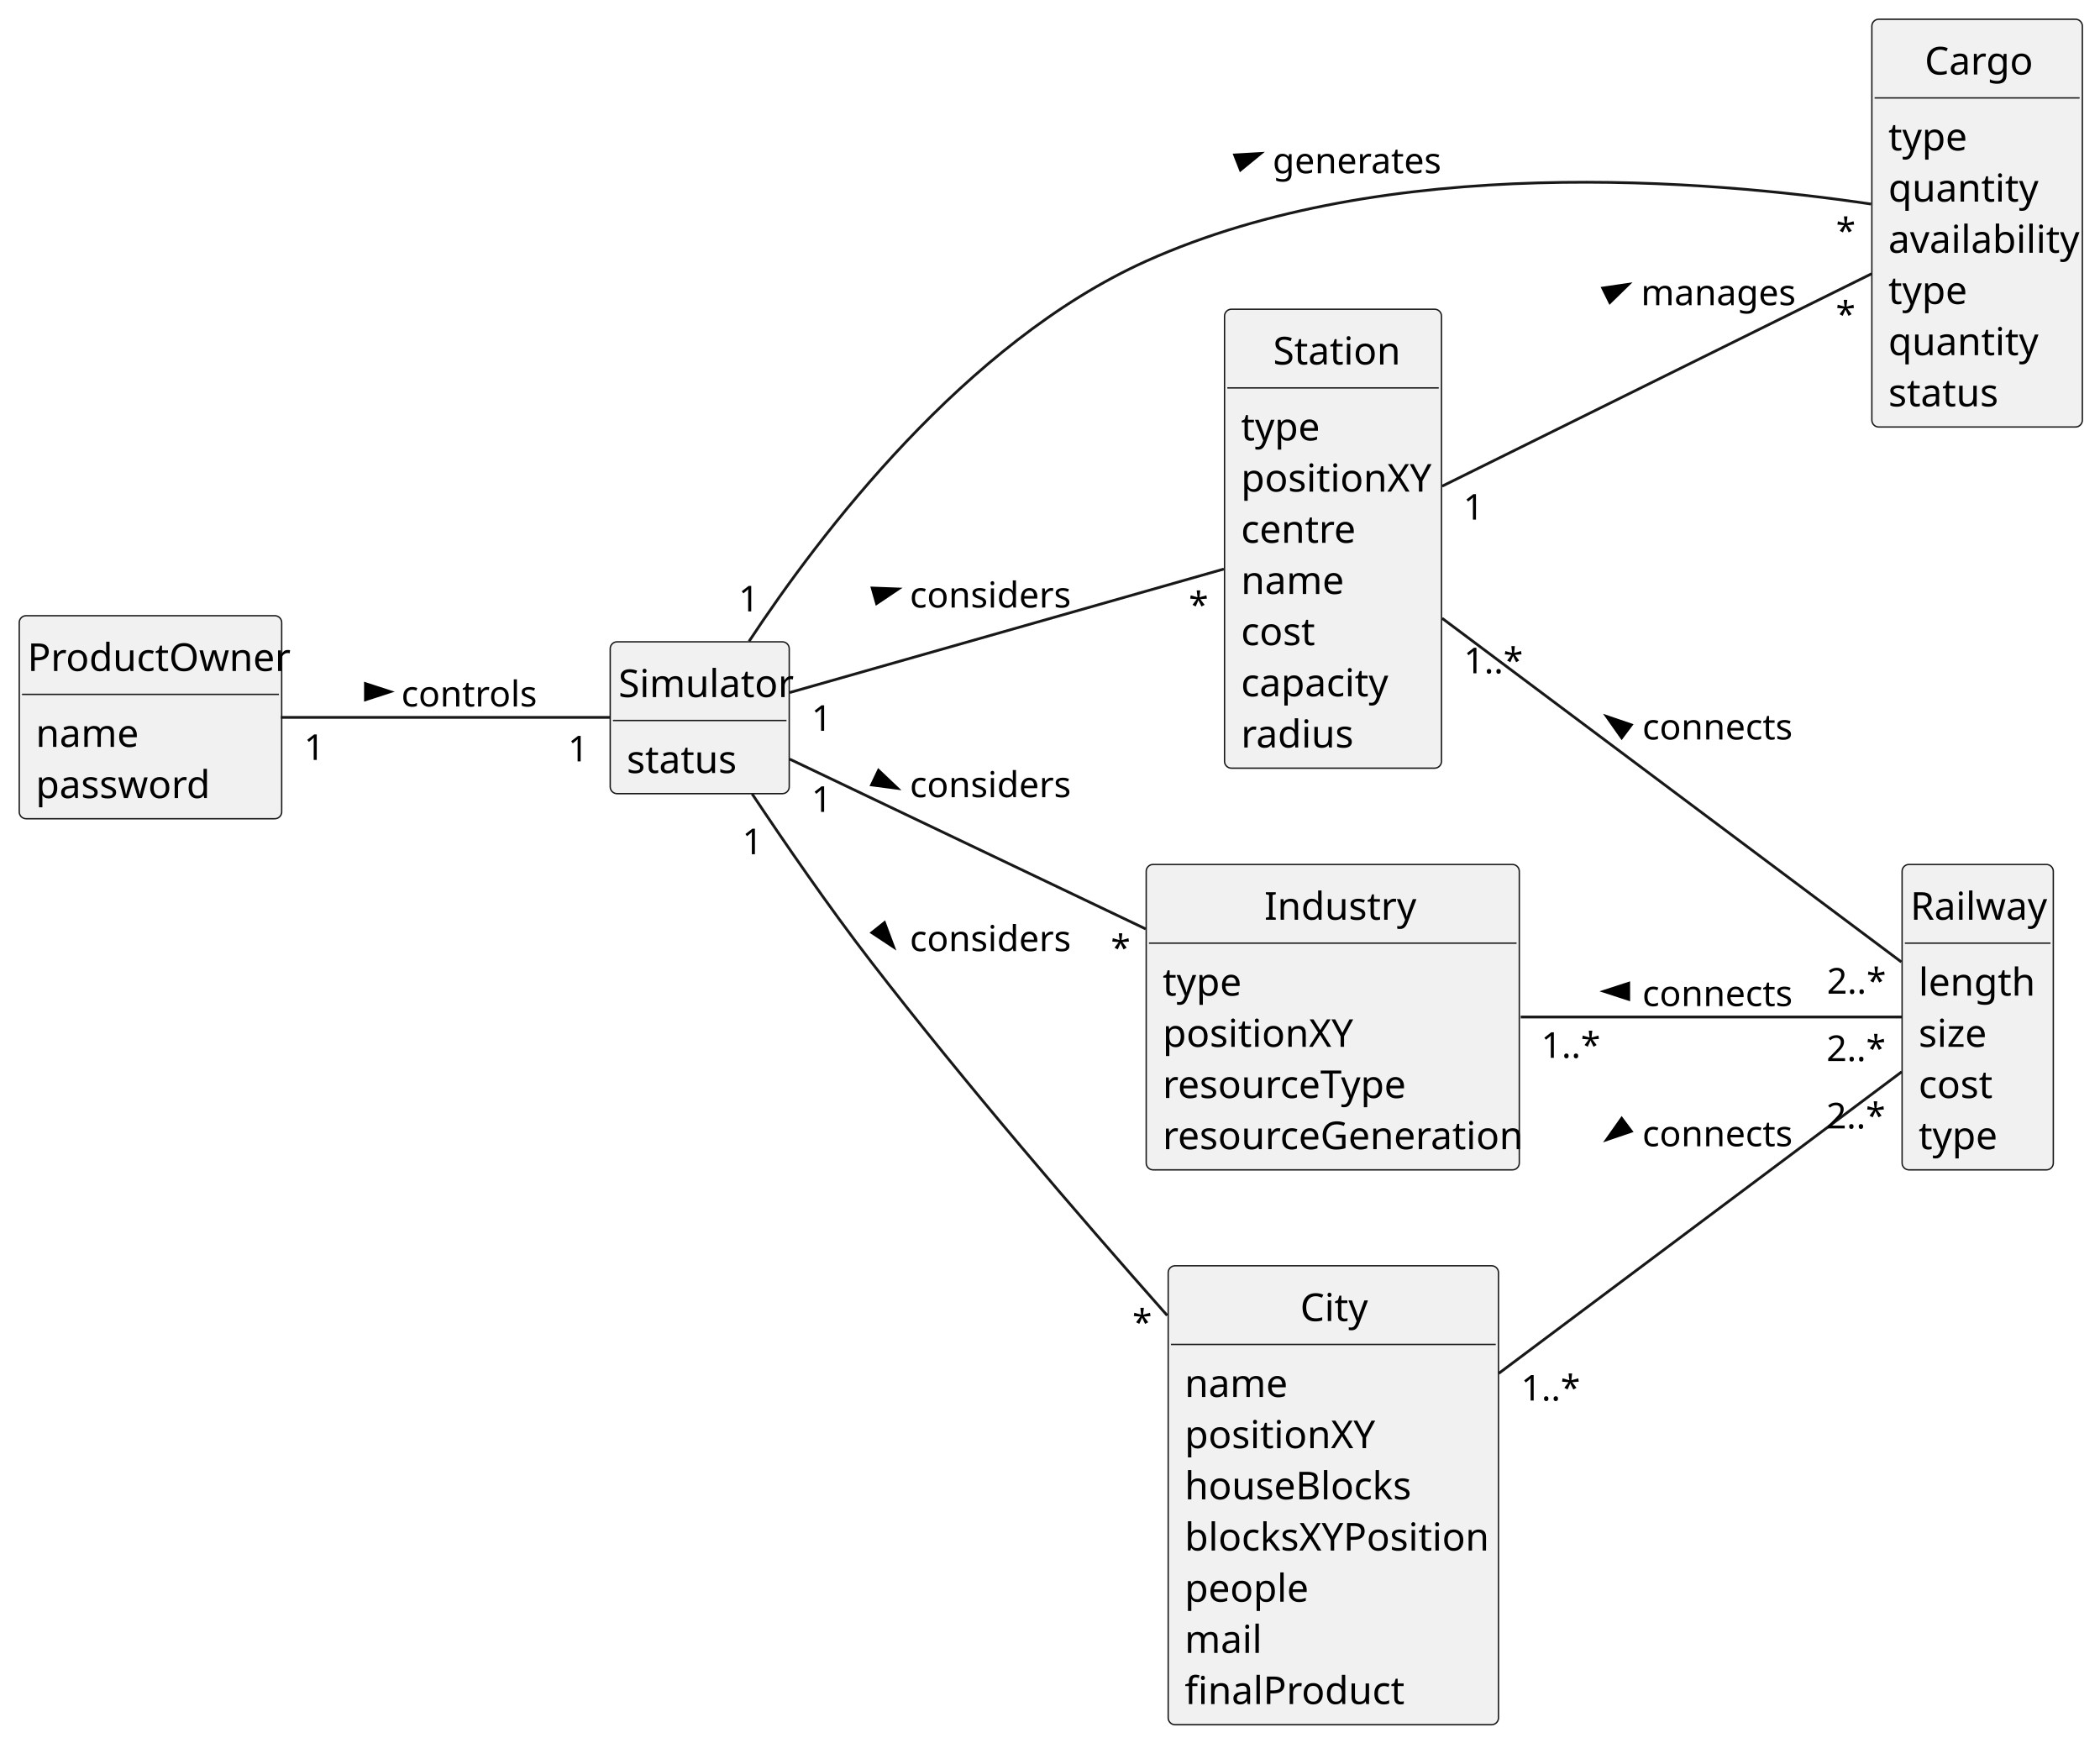
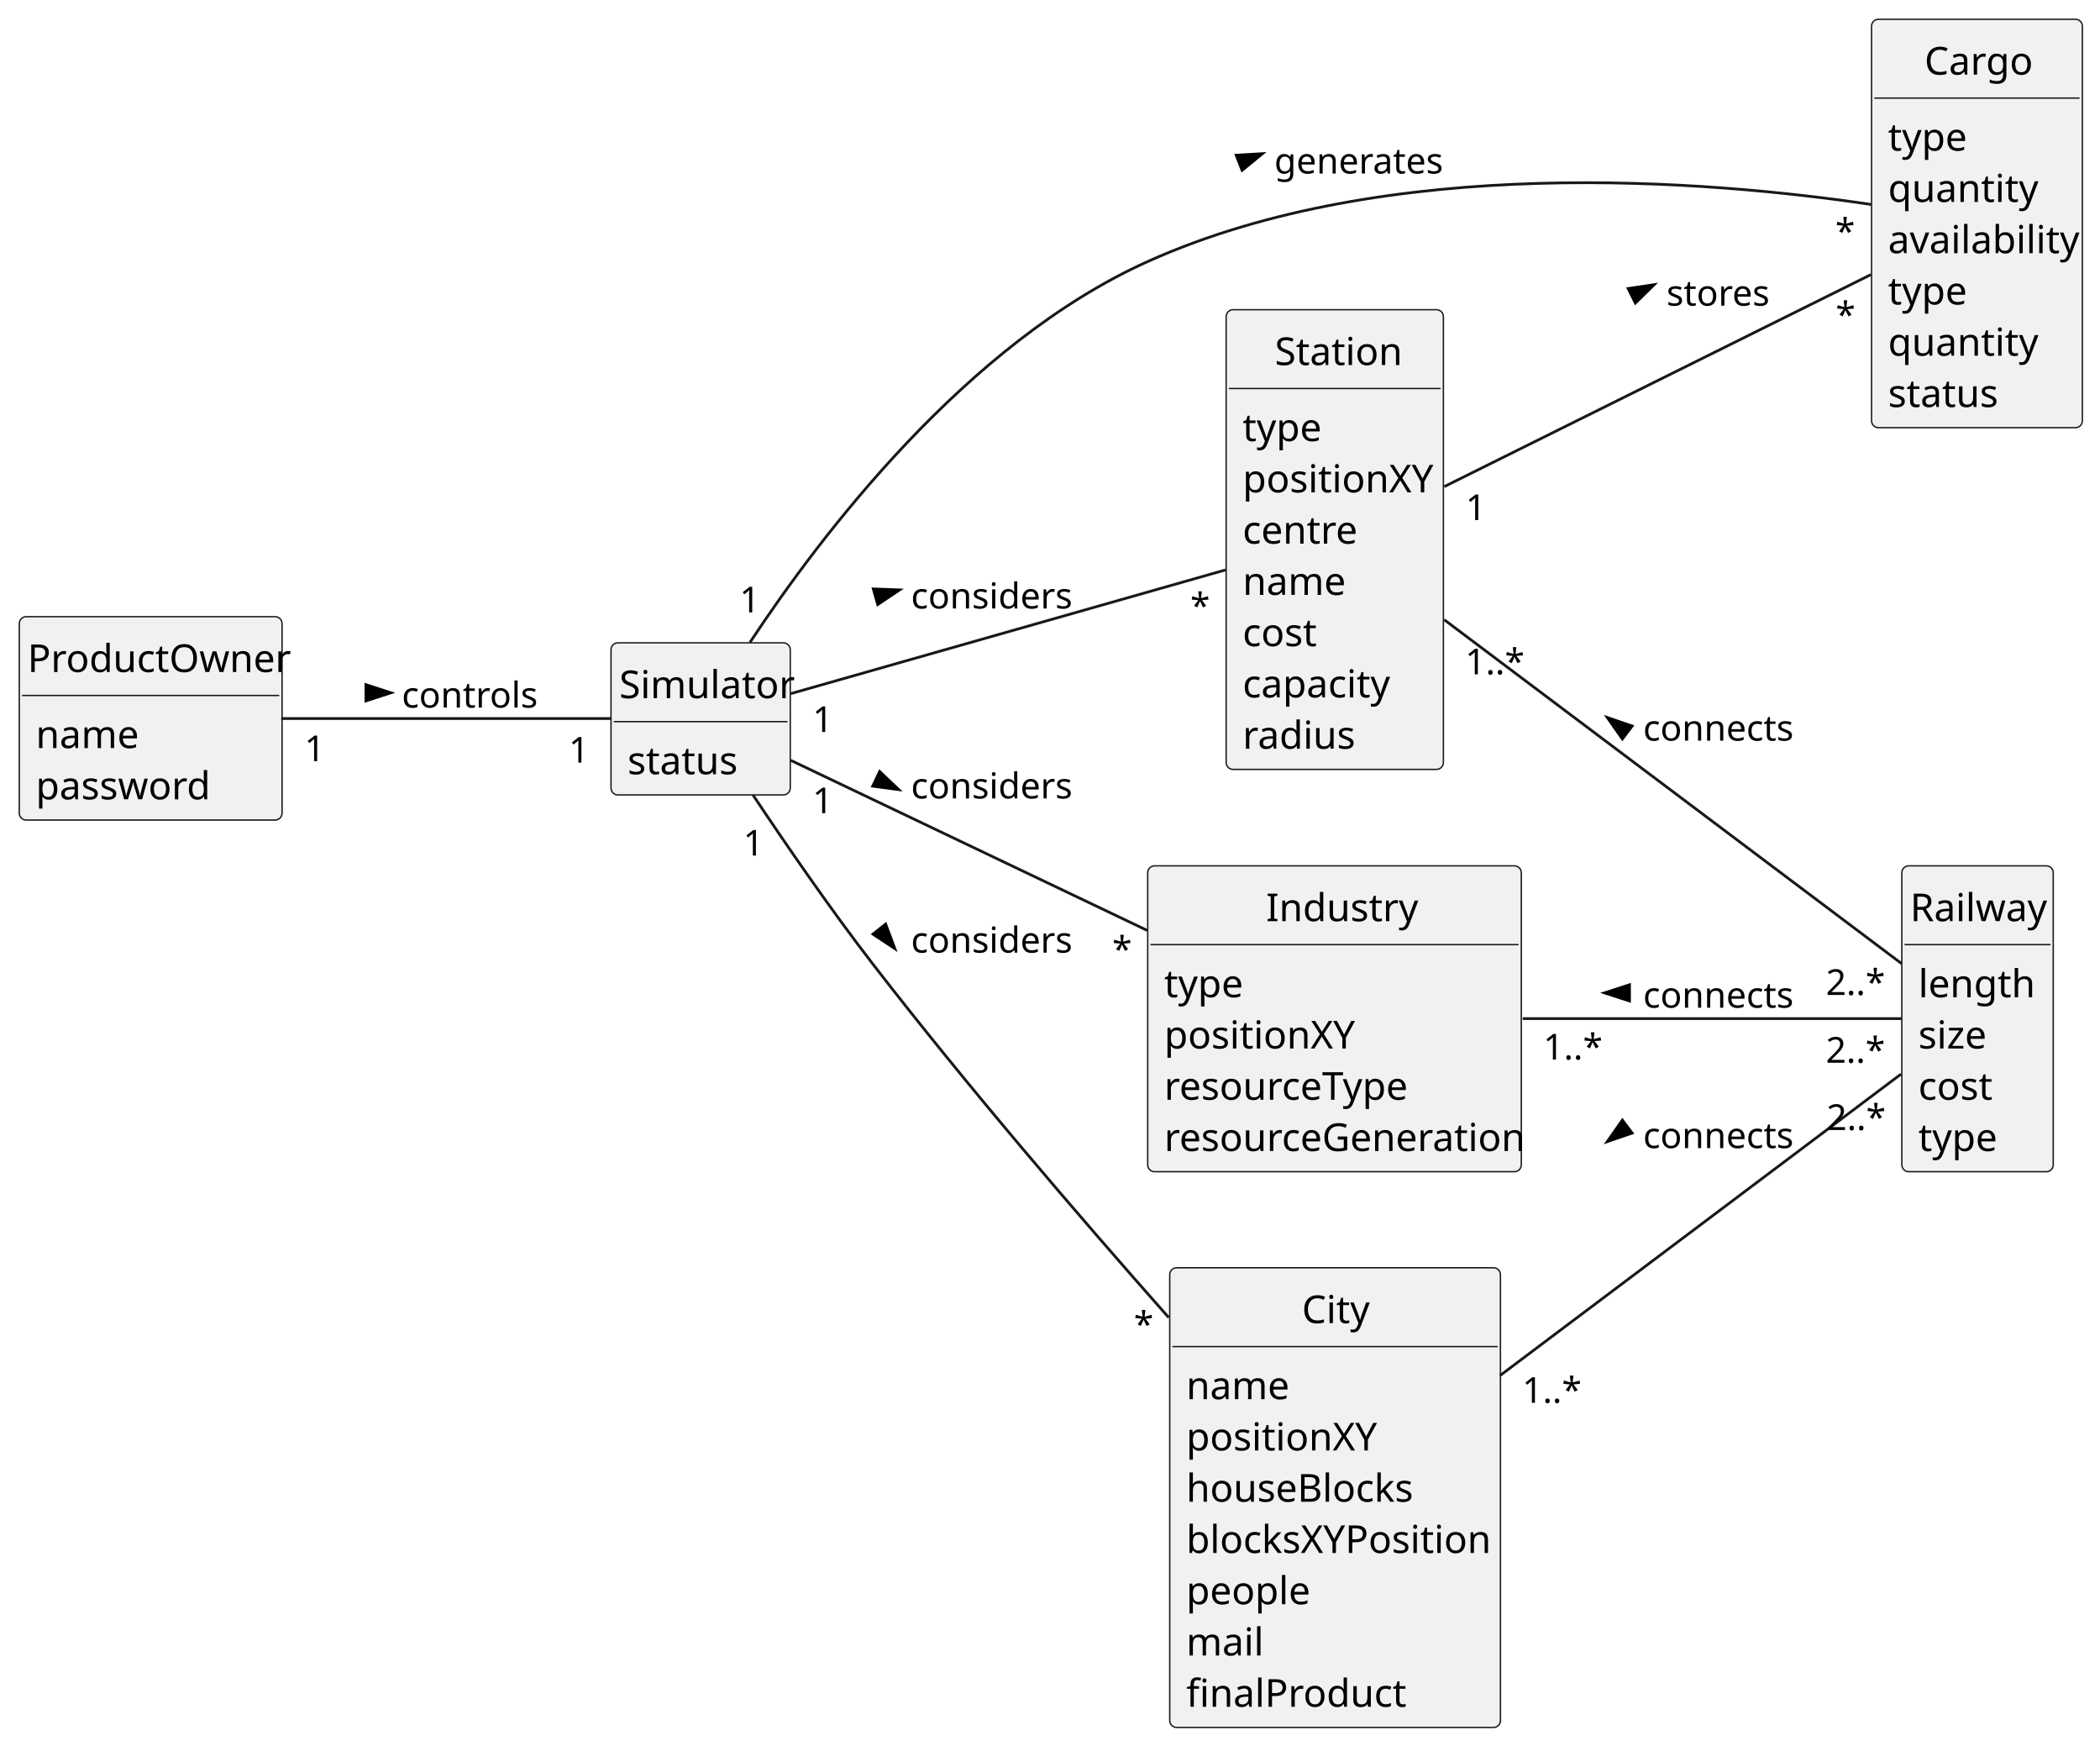
- <svg xmlns="http://www.w3.org/2000/svg" contentStyleType="text/css" height="634px" preserveAspectRatio="none" style="width:764px;height:634px;background:#FFFFFF;" version="1.1" viewBox="0 0 764 634" width="764px" zoomAndPan="magnify">
+ <svg xmlns="http://www.w3.org/2000/svg" contentStyleType="text/css" height="634px" preserveAspectRatio="none" style="width:763px;height:634px;background:#FFFFFF;" version="1.1" viewBox="0 0 763 634" width="763px" zoomAndPan="magnify">
  <defs />
  <g>
    <g id="elem_ProductOwner">
      <rect codeLine="12" fill="#F1F1F1" height="73.863" id="ProductOwner" rx="2.5" ry="2.5" style="stroke:#181818;stroke-width:0.5;" width="95.482" x="7" y="224" />
      <text fill="#000000" font-family="sans-serif" font-size="14" lengthAdjust="spacing" textLength="89.482" x="10" y="244.107">ProductOwner</text>
      <line style="stroke:#181818;stroke-width:0.5;" x1="8" x2="101.482" y1="252.621" y2="252.621" />
      <text fill="#000000" font-family="sans-serif" font-size="14" lengthAdjust="spacing" textLength="35.02" x="13" y="271.728">name</text>
      <text fill="#000000" font-family="sans-serif" font-size="14" lengthAdjust="spacing" textLength="59.917" x="13" y="290.35">password</text>
    </g>
    <g id="elem_Cargo">
-       <rect codeLine="40" fill="#F1F1F1" height="148.348" id="Cargo" rx="2.5" ry="2.5" style="stroke:#181818;stroke-width:0.5;" width="76.586" x="681" y="7" />
-       <text fill="#000000" font-family="sans-serif" font-size="14" lengthAdjust="spacing" textLength="38.131" x="700.227" y="27.107">Cargo</text>
-       <line style="stroke:#181818;stroke-width:0.5;" x1="682" x2="756.586" y1="35.621" y2="35.621" />
-       <text fill="#000000" font-family="sans-serif" font-size="14" lengthAdjust="spacing" textLength="26.462" x="687" y="54.728">type</text>
-       <text fill="#000000" font-family="sans-serif" font-size="14" lengthAdjust="spacing" textLength="49.034" x="687" y="73.35">quantity</text>
-       <text fill="#000000" font-family="sans-serif" font-size="14" lengthAdjust="spacing" textLength="64.586" x="687" y="91.971">availability</text>
-       <text fill="#000000" font-family="sans-serif" font-size="14" lengthAdjust="spacing" textLength="26.462" x="687" y="110.592">type</text>
-       <text fill="#000000" font-family="sans-serif" font-size="14" lengthAdjust="spacing" textLength="49.034" x="687" y="129.213">quantity</text>
-       <text fill="#000000" font-family="sans-serif" font-size="14" lengthAdjust="spacing" textLength="37.352" x="687" y="147.834">status</text>
+       <rect codeLine="40" fill="#F1F1F1" height="148.348" id="Cargo" rx="2.5" ry="2.5" style="stroke:#181818;stroke-width:0.5;" width="76.586" x="680" y="7" />
+       <text fill="#000000" font-family="sans-serif" font-size="14" lengthAdjust="spacing" textLength="38.131" x="699.227" y="27.107">Cargo</text>
+       <line style="stroke:#181818;stroke-width:0.5;" x1="681" x2="755.586" y1="35.621" y2="35.621" />
+       <text fill="#000000" font-family="sans-serif" font-size="14" lengthAdjust="spacing" textLength="26.462" x="686" y="54.728">type</text>
+       <text fill="#000000" font-family="sans-serif" font-size="14" lengthAdjust="spacing" textLength="49.034" x="686" y="73.35">quantity</text>
+       <text fill="#000000" font-family="sans-serif" font-size="14" lengthAdjust="spacing" textLength="64.586" x="686" y="91.971">availability</text>
+       <text fill="#000000" font-family="sans-serif" font-size="14" lengthAdjust="spacing" textLength="26.462" x="686" y="110.592">type</text>
+       <text fill="#000000" font-family="sans-serif" font-size="14" lengthAdjust="spacing" textLength="49.034" x="686" y="129.213">quantity</text>
+       <text fill="#000000" font-family="sans-serif" font-size="14" lengthAdjust="spacing" textLength="37.352" x="686" y="147.834">status</text>
    </g>
    <g id="elem_Industry">
      <rect codeLine="23" fill="#F1F1F1" height="111.106" id="Industry" rx="2.5" ry="2.5" style="stroke:#181818;stroke-width:0.5;" width="135.737" x="417" y="314.5" />
      <text fill="#000000" font-family="sans-serif" font-size="14" lengthAdjust="spacing" textLength="49.8" x="459.969" y="334.607">Industry</text>
      <line style="stroke:#181818;stroke-width:0.5;" x1="418" x2="551.737" y1="343.121" y2="343.121" />
      <text fill="#000000" font-family="sans-serif" font-size="14" lengthAdjust="spacing" textLength="26.462" x="423" y="362.228">type</text>
      <text fill="#000000" font-family="sans-serif" font-size="14" lengthAdjust="spacing" textLength="66.931" x="423" y="380.85">positionXY</text>
      <text fill="#000000" font-family="sans-serif" font-size="14" lengthAdjust="spacing" textLength="85.593" x="423" y="399.471">resourceType</text>
      <text fill="#000000" font-family="sans-serif" font-size="14" lengthAdjust="spacing" textLength="123.737" x="423" y="418.092">resourceGeneration</text>
    </g>
    <g id="elem_Station">
      <rect codeLine="30" fill="#F1F1F1" height="166.969" id="Station" rx="2.5" ry="2.5" style="stroke:#181818;stroke-width:0.5;" width="78.931" x="445.5" y="112.5" />
      <text fill="#000000" font-family="sans-serif" font-size="14" lengthAdjust="spacing" textLength="43.586" x="463.172" y="132.607">Station</text>
      <line style="stroke:#181818;stroke-width:0.5;" x1="446.5" x2="523.431" y1="141.121" y2="141.121" />
      <text fill="#000000" font-family="sans-serif" font-size="14" lengthAdjust="spacing" textLength="26.462" x="451.5" y="160.228">type</text>
      <text fill="#000000" font-family="sans-serif" font-size="14" lengthAdjust="spacing" textLength="66.931" x="451.5" y="178.85">positionXY</text>
      <text fill="#000000" font-family="sans-serif" font-size="14" lengthAdjust="spacing" textLength="38.91" x="451.5" y="197.471">centre</text>
      <text fill="#000000" font-family="sans-serif" font-size="14" lengthAdjust="spacing" textLength="35.02" x="451.5" y="216.092">name</text>
      <text fill="#000000" font-family="sans-serif" font-size="14" lengthAdjust="spacing" textLength="25.676" x="451.5" y="234.713">cost</text>
      <text fill="#000000" font-family="sans-serif" font-size="14" lengthAdjust="spacing" textLength="51.358" x="451.5" y="253.334">capacity</text>
      <text fill="#000000" font-family="sans-serif" font-size="14" lengthAdjust="spacing" textLength="38.131" x="451.5" y="271.955">radius</text>
    </g>
    <g id="elem_City">
      <rect codeLine="46" fill="#F1F1F1" height="166.969" id="City" rx="2.5" ry="2.5" style="stroke:#181818;stroke-width:0.5;" width="120.165" x="425" y="460.5" />
      <text fill="#000000" font-family="sans-serif" font-size="14" lengthAdjust="spacing" textLength="24.11" x="473.027" y="480.607">City</text>
      <line style="stroke:#181818;stroke-width:0.5;" x1="426" x2="544.165" y1="489.121" y2="489.121" />
      <text fill="#000000" font-family="sans-serif" font-size="14" lengthAdjust="spacing" textLength="35.02" x="431" y="508.228">name</text>
      <text fill="#000000" font-family="sans-serif" font-size="14" lengthAdjust="spacing" textLength="66.931" x="431" y="526.85">positionXY</text>
      <text fill="#000000" font-family="sans-serif" font-size="14" lengthAdjust="spacing" textLength="79.379" x="431" y="545.471">houseBlocks</text>
      <text fill="#000000" font-family="sans-serif" font-size="14" lengthAdjust="spacing" textLength="108.165" x="431" y="564.092">blocksXYPosition</text>
      <text fill="#000000" font-family="sans-serif" font-size="14" lengthAdjust="spacing" textLength="42.041" x="431" y="582.713">people</text>
      <text fill="#000000" font-family="sans-serif" font-size="14" lengthAdjust="spacing" textLength="25.669" x="431" y="601.334">mail</text>
      <text fill="#000000" font-family="sans-serif" font-size="14" lengthAdjust="spacing" textLength="73.931" x="431" y="619.955">finalProduct</text>
    </g>
    <g id="elem_Railway">
-       <rect codeLine="56" fill="#F1F1F1" height="111.106" id="Railway" rx="2.5" ry="2.5" style="stroke:#181818;stroke-width:0.5;" width="55.014" x="692" y="314.5" />
-       <text fill="#000000" font-family="sans-serif" font-size="14" lengthAdjust="spacing" textLength="49.014" x="695" y="334.607">Railway</text>
-       <line style="stroke:#181818;stroke-width:0.5;" x1="693" x2="746.014" y1="343.121" y2="343.121" />
-       <text fill="#000000" font-family="sans-serif" font-size="14" lengthAdjust="spacing" textLength="38.145" x="698" y="362.228">length</text>
-       <text fill="#000000" font-family="sans-serif" font-size="14" lengthAdjust="spacing" textLength="24.896" x="698" y="380.85">size</text>
-       <text fill="#000000" font-family="sans-serif" font-size="14" lengthAdjust="spacing" textLength="25.676" x="698" y="399.471">cost</text>
-       <text fill="#000000" font-family="sans-serif" font-size="14" lengthAdjust="spacing" textLength="26.462" x="698" y="418.092">type</text>
+       <rect codeLine="56" fill="#F1F1F1" height="111.106" id="Railway" rx="2.5" ry="2.5" style="stroke:#181818;stroke-width:0.5;" width="55.014" x="691" y="314.5" />
+       <text fill="#000000" font-family="sans-serif" font-size="14" lengthAdjust="spacing" textLength="49.014" x="694" y="334.607">Railway</text>
+       <line style="stroke:#181818;stroke-width:0.5;" x1="692" x2="745.014" y1="343.121" y2="343.121" />
+       <text fill="#000000" font-family="sans-serif" font-size="14" lengthAdjust="spacing" textLength="38.145" x="697" y="362.228">length</text>
+       <text fill="#000000" font-family="sans-serif" font-size="14" lengthAdjust="spacing" textLength="24.896" x="697" y="380.85">size</text>
+       <text fill="#000000" font-family="sans-serif" font-size="14" lengthAdjust="spacing" textLength="25.676" x="697" y="399.471">cost</text>
+       <text fill="#000000" font-family="sans-serif" font-size="14" lengthAdjust="spacing" textLength="26.462" x="697" y="418.092">type</text>
    </g>
    <g id="elem_Simulator">
      <rect codeLine="63" fill="#F1F1F1" height="55.242" id="Simulator" rx="2.5" ry="2.5" style="stroke:#181818;stroke-width:0.5;" width="65.131" x="222" y="233.5" />
      <text fill="#000000" font-family="sans-serif" font-size="14" lengthAdjust="spacing" textLength="59.131" x="225" y="253.607">Simulator</text>
      <line style="stroke:#181818;stroke-width:0.5;" x1="223" x2="286.131" y1="262.121" y2="262.121" />
      <text fill="#000000" font-family="sans-serif" font-size="14" lengthAdjust="spacing" textLength="37.352" x="228" y="281.228">status</text>
    </g>
    <g id="link_ProductOwner_Simulator">
      <path codeLine="67" d="M102.17,261 C139.1,261 189.66,261 221.96,261 " fill="none" id="ProductOwner-Simulator" style="stroke:#181818;stroke-width:1.0;" />
      <polygon fill="#000000" points="142,251.645,132.955,248.707,132.955,254.584,142,251.645" style="stroke:#000000;stroke-width:1.0;" />
      <text fill="#000000" font-family="sans-serif" font-size="13" lengthAdjust="spacing" textLength="45.519" x="146" y="257.028">controls</text>
      <text fill="#000000" font-family="sans-serif" font-size="13" lengthAdjust="spacing" textLength="7.23" x="110.624" y="276.472">1</text>
      <text fill="#000000" font-family="sans-serif" font-size="13" lengthAdjust="spacing" textLength="7.23" x="206.637" y="277">1</text>
    </g>
    <g id="link_Simulator_Cargo">
-       <path codeLine="68" d="M272.51,233.32 C298.26,194.31 351.18,124.61 417,95 C504.69,55.55 621.58,65.46 680.75,74.24 " fill="none" id="Simulator-Cargo" style="stroke:#181818;stroke-width:1.0;" />
-       <polygon fill="#000000" points="458.659,55.83,449.164,56.376,451.298,61.853,458.659,55.83" style="stroke:#000000;stroke-width:1.0;" />
+       <path codeLine="68" d="M272.51,233.32 C298.26,194.31 351.18,124.62 417,95 C504.4,55.67 620.9,65.53 679.88,74.27 " fill="none" id="Simulator-Cargo" style="stroke:#181818;stroke-width:1.0;" />
+       <polygon fill="#000000" points="458.658,55.827,449.163,56.379,451.301,61.854,458.658,55.827" style="stroke:#000000;stroke-width:1.0;" />
      <text fill="#000000" font-family="sans-serif" font-size="13" lengthAdjust="spacing" textLength="57.821" x="463" y="63.028">generates</text>
      <text fill="#000000" font-family="sans-serif" font-size="13" lengthAdjust="spacing" textLength="7.23" x="268.695" y="222.439">1</text>
-       <text fill="#000000" font-family="sans-serif" font-size="13" lengthAdjust="spacing" textLength="5.059" x="667.932" y="88.595">*</text>
+       <text fill="#000000" font-family="sans-serif" font-size="13" lengthAdjust="spacing" textLength="5.059" x="666.831" y="88.641">*</text>
    </g>
    <g id="link_Simulator_City">
      <path codeLine="69" d="M273.61,288.8 C285.49,306.63 301.62,330.08 317,350 C351.09,394.14 391.9,441.62 424.63,478.57 " fill="none" id="Simulator-City" style="stroke:#181818;stroke-width:1.0;" />
      <polygon fill="#000000" points="325.113,344.558,321.781,335.65,317.182,339.31,325.113,344.558" style="stroke:#000000;stroke-width:1.0;" />
      <text fill="#000000" font-family="sans-serif" font-size="13" lengthAdjust="spacing" textLength="55.637" x="331" y="346.028">considers</text>
      <text fill="#000000" font-family="sans-serif" font-size="13" lengthAdjust="spacing" textLength="7.23" x="270.036" y="310.774">1</text>
      <text fill="#000000" font-family="sans-serif" font-size="13" lengthAdjust="spacing" textLength="5.059" x="411.961" y="485.68">*</text>
    </g>
    <g id="link_Simulator_Industry">
      <path codeLine="70" d="M287.27,276.16 C320.63,292.07 374.06,317.56 416.83,337.96 " fill="none" id="Simulator-Industry" style="stroke:#181818;stroke-width:1.0;" />
      <polygon fill="#000000" points="326.513,286.798,319.614,280.251,317.084,285.557,326.513,286.798" style="stroke:#000000;stroke-width:1.0;" />
      <text fill="#000000" font-family="sans-serif" font-size="13" lengthAdjust="spacing" textLength="55.637" x="331" y="290.028">considers</text>
      <text fill="#000000" font-family="sans-serif" font-size="13" lengthAdjust="spacing" textLength="7.23" x="295.215" y="295.369">1</text>
      <text fill="#000000" font-family="sans-serif" font-size="13" lengthAdjust="spacing" textLength="5.059" x="404.118" y="349.424">*</text>
    </g>
    <g id="link_Simulator_Station">
      <path codeLine="71" d="M287.27,251.96 C328.6,240.21 400.75,219.68 445.25,207.02 " fill="none" id="Simulator-Station" style="stroke:#181818;stroke-width:1.0;" />
      <polygon fill="#000000" points="326.809,214.278,317.305,213.925,318.913,219.579,326.809,214.278" style="stroke:#000000;stroke-width:1.0;" />
      <text fill="#000000" font-family="sans-serif" font-size="13" lengthAdjust="spacing" textLength="55.637" x="331" y="221.028">considers</text>
      <text fill="#000000" font-family="sans-serif" font-size="13" lengthAdjust="spacing" textLength="7.23" x="295.215" y="265.875">1</text>
      <text fill="#000000" font-family="sans-serif" font-size="13" lengthAdjust="spacing" textLength="5.059" x="432.472" y="224.677">*</text>
    </g>
    <g id="link_Station_Cargo">
-       <path codeLine="72" d="M524.65,176.88 C568.04,155.42 637.96,120.83 680.91,99.59 " fill="none" id="Station-Cargo" style="stroke:#181818;stroke-width:1.0;" />
-       <polygon fill="#000000" points="592.482,103.429,583.071,104.805,585.677,110.073,592.482,103.429" style="stroke:#000000;stroke-width:1.0;" />
-       <text fill="#000000" font-family="sans-serif" font-size="13" lengthAdjust="spacing" textLength="53.479" x="597" y="111.028">manages</text>
-       <text fill="#000000" font-family="sans-serif" font-size="13" lengthAdjust="spacing" textLength="7.23" x="532.363" y="189.045">1</text>
-       <text fill="#000000" font-family="sans-serif" font-size="13" lengthAdjust="spacing" textLength="5.059" x="667.867" y="118.946">*</text>
+       <path codeLine="72" d="M524.75,176.75 C567.87,155.33 637.08,120.95 679.78,99.74 " fill="none" id="Station-Cargo" style="stroke:#181818;stroke-width:1.0;" />
+       <polygon fill="#000000" points="600.978,103.421,591.57,104.813,594.185,110.077,600.978,103.421" style="stroke:#000000;stroke-width:1.0;" />
+       <text fill="#000000" font-family="sans-serif" font-size="13" lengthAdjust="spacing" textLength="35.401" x="605.5" y="111.028">stores</text>
+       <text fill="#000000" font-family="sans-serif" font-size="13" lengthAdjust="spacing" textLength="7.23" x="532.481" y="188.892">1</text>
+       <text fill="#000000" font-family="sans-serif" font-size="13" lengthAdjust="spacing" textLength="5.059" x="666.967" y="118.956">*</text>
    </g>
    <g id="link_Station_Railway">
-       <path codeLine="73" d="M524.65,224.93 C571.91,260.3 650.66,319.23 691.73,349.97 " fill="none" id="Station-Railway" style="stroke:#181818;stroke-width:1.0;" />
-       <polygon fill="#000000" points="584.497,260.65,589.978,268.422,593.5,263.716,584.497,260.65" style="stroke:#000000;stroke-width:1.0;" />
-       <text fill="#000000" font-family="sans-serif" font-size="13" lengthAdjust="spacing" textLength="52.032" x="597.5" y="269.028">connects</text>
-       <text fill="#000000" font-family="sans-serif" font-size="13" lengthAdjust="spacing" textLength="19.513" x="532.53" y="244.949">1..*</text>
-       <text fill="#000000" font-family="sans-serif" font-size="13" lengthAdjust="spacing" textLength="19.513" x="664.632" y="361.496">2..*</text>
+       <path codeLine="73" d="M524.75,225.12 C571.86,260.53 650.11,319.35 690.91,350.01 " fill="none" id="Station-Railway" style="stroke:#181818;stroke-width:1.0;" />
+       <polygon fill="#000000" points="584.003,260.641,589.468,268.425,592.999,263.727,584.003,260.641" style="stroke:#000000;stroke-width:1.0;" />
+       <text fill="#000000" font-family="sans-serif" font-size="13" lengthAdjust="spacing" textLength="52.032" x="597" y="269.028">connects</text>
+       <text fill="#000000" font-family="sans-serif" font-size="13" lengthAdjust="spacing" textLength="19.513" x="532.336" y="244.934">1..*</text>
+       <text fill="#000000" font-family="sans-serif" font-size="13" lengthAdjust="spacing" textLength="19.513" x="663.391" y="361.403">2..*</text>
    </g>
    <g id="link_City_Railway">
-       <path codeLine="74" d="M545.27,499.64 C592.49,464.3 656.38,416.49 691.89,389.91 " fill="none" id="City-Railway" style="stroke:#181818;stroke-width:1.0;" />
-       <polygon fill="#000000" points="584.497,414.641,593.5,411.575,589.978,406.869,584.497,414.641" style="stroke:#000000;stroke-width:1.0;" />
-       <text fill="#000000" font-family="sans-serif" font-size="13" lengthAdjust="spacing" textLength="52.032" x="597.5" y="417.028">connects</text>
-       <text fill="#000000" font-family="sans-serif" font-size="13" lengthAdjust="spacing" textLength="19.513" x="553.357" y="509.541">1..*</text>
-       <text fill="#000000" font-family="sans-serif" font-size="13" lengthAdjust="spacing" textLength="19.513" x="664.366" y="410.53">2..*</text>
+       <path codeLine="74" d="M545.02,499.64 C591.9,464.4 655.29,416.76 690.71,390.14 " fill="none" id="City-Railway" style="stroke:#181818;stroke-width:1.0;" />
+       <polygon fill="#000000" points="584.003,414.65,592.999,411.565,589.468,406.866,584.003,414.65" style="stroke:#000000;stroke-width:1.0;" />
+       <text fill="#000000" font-family="sans-serif" font-size="13" lengthAdjust="spacing" textLength="52.032" x="597" y="417.028">connects</text>
+       <text fill="#000000" font-family="sans-serif" font-size="13" lengthAdjust="spacing" textLength="19.513" x="553.078" y="509.541">1..*</text>
+       <text fill="#000000" font-family="sans-serif" font-size="13" lengthAdjust="spacing" textLength="19.513" x="663.607" y="410.454">2..*</text>
    </g>
    <g id="link_Industry_Railway">
-       <path codeLine="75" d="M553.25,370 C599.52,370 658.46,370 691.99,370 " fill="none" id="Industry-Railway" style="stroke:#181818;stroke-width:1.0;" />
-       <polygon fill="#000000" points="583.5,360.646,592.545,363.584,592.545,357.707,583.5,360.646" style="stroke:#000000;stroke-width:1.0;" />
-       <text fill="#000000" font-family="sans-serif" font-size="13" lengthAdjust="spacing" textLength="52.032" x="597.5" y="366.028">connects</text>
-       <text fill="#000000" font-family="sans-serif" font-size="13" lengthAdjust="spacing" textLength="19.513" x="560.697" y="384.847">1..*</text>
-       <text fill="#000000" font-family="sans-serif" font-size="13" lengthAdjust="spacing" textLength="19.513" x="664.489" y="386.015">2..*</text>
+       <path codeLine="75" d="M553.27,370 C599.19,370 657.54,370 690.89,370 " fill="none" id="Industry-Railway" style="stroke:#181818;stroke-width:1.0;" />
+       <polygon fill="#000000" points="583,360.646,592.045,363.584,592.045,357.707,583,360.646" style="stroke:#000000;stroke-width:1.0;" />
+       <text fill="#000000" font-family="sans-serif" font-size="13" lengthAdjust="spacing" textLength="52.032" x="597" y="366.028">connects</text>
+       <text fill="#000000" font-family="sans-serif" font-size="13" lengthAdjust="spacing" textLength="19.513" x="560.719" y="384.847">1..*</text>
+       <text fill="#000000" font-family="sans-serif" font-size="13" lengthAdjust="spacing" textLength="19.513" x="663.366" y="386.015">2..*</text>
    </g>
  </g>
</svg>
